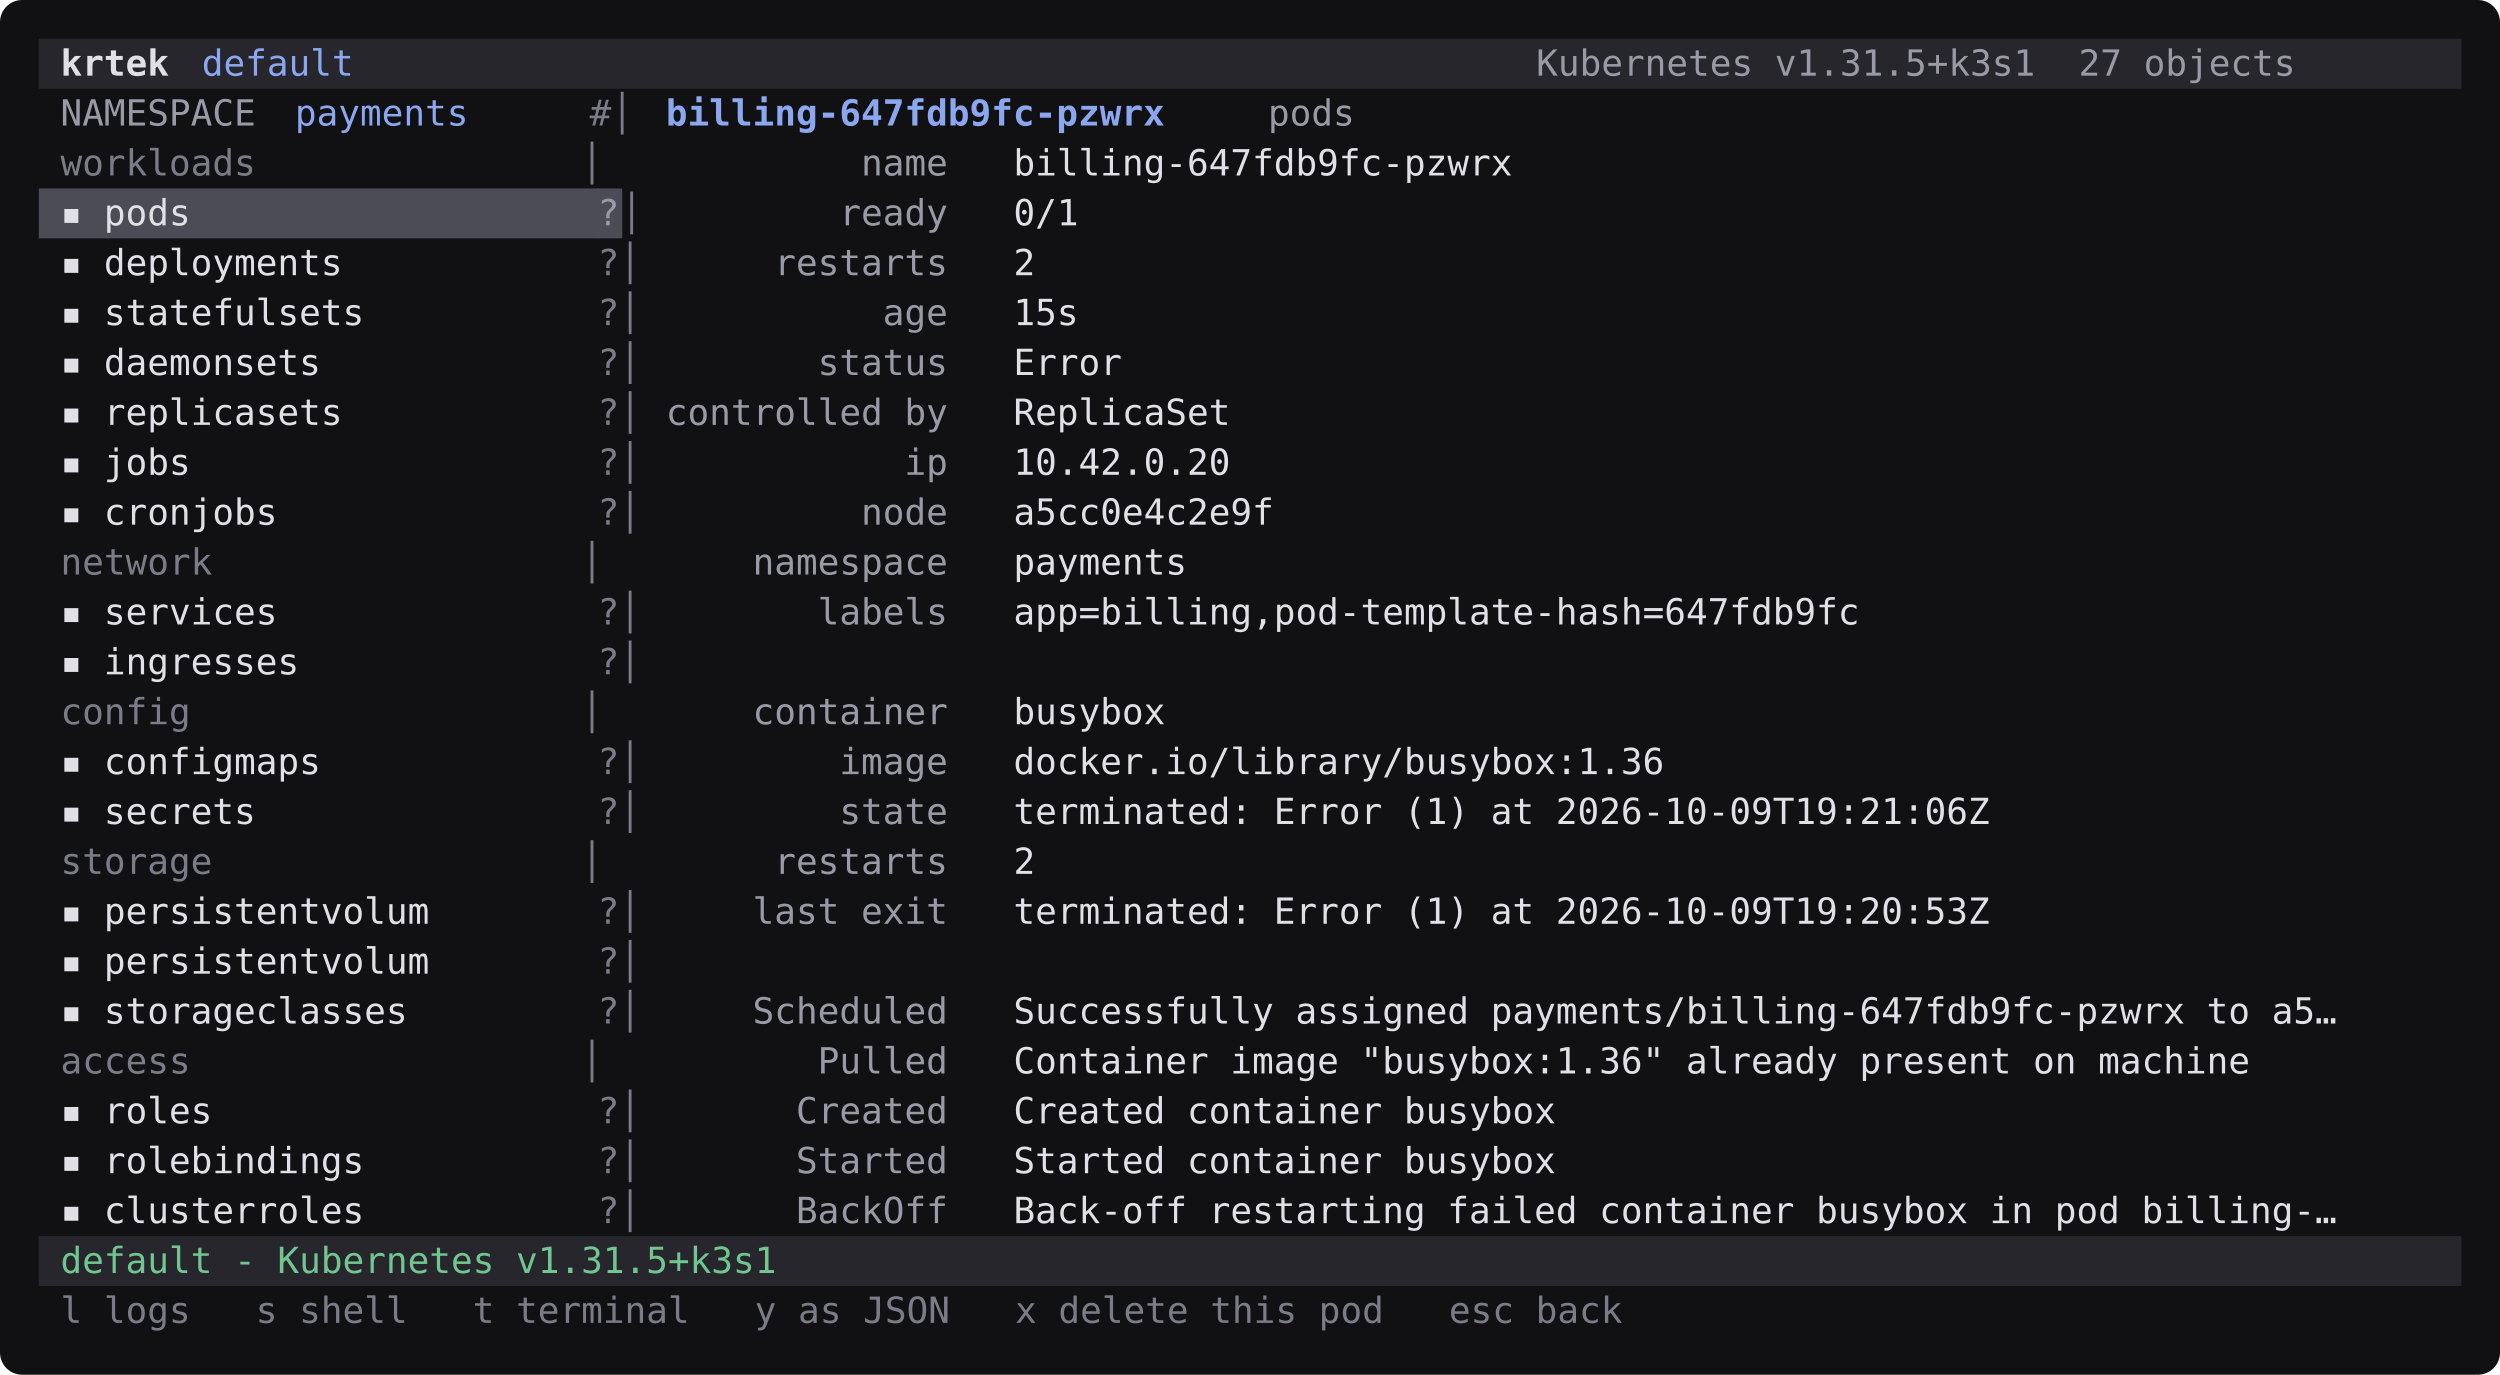
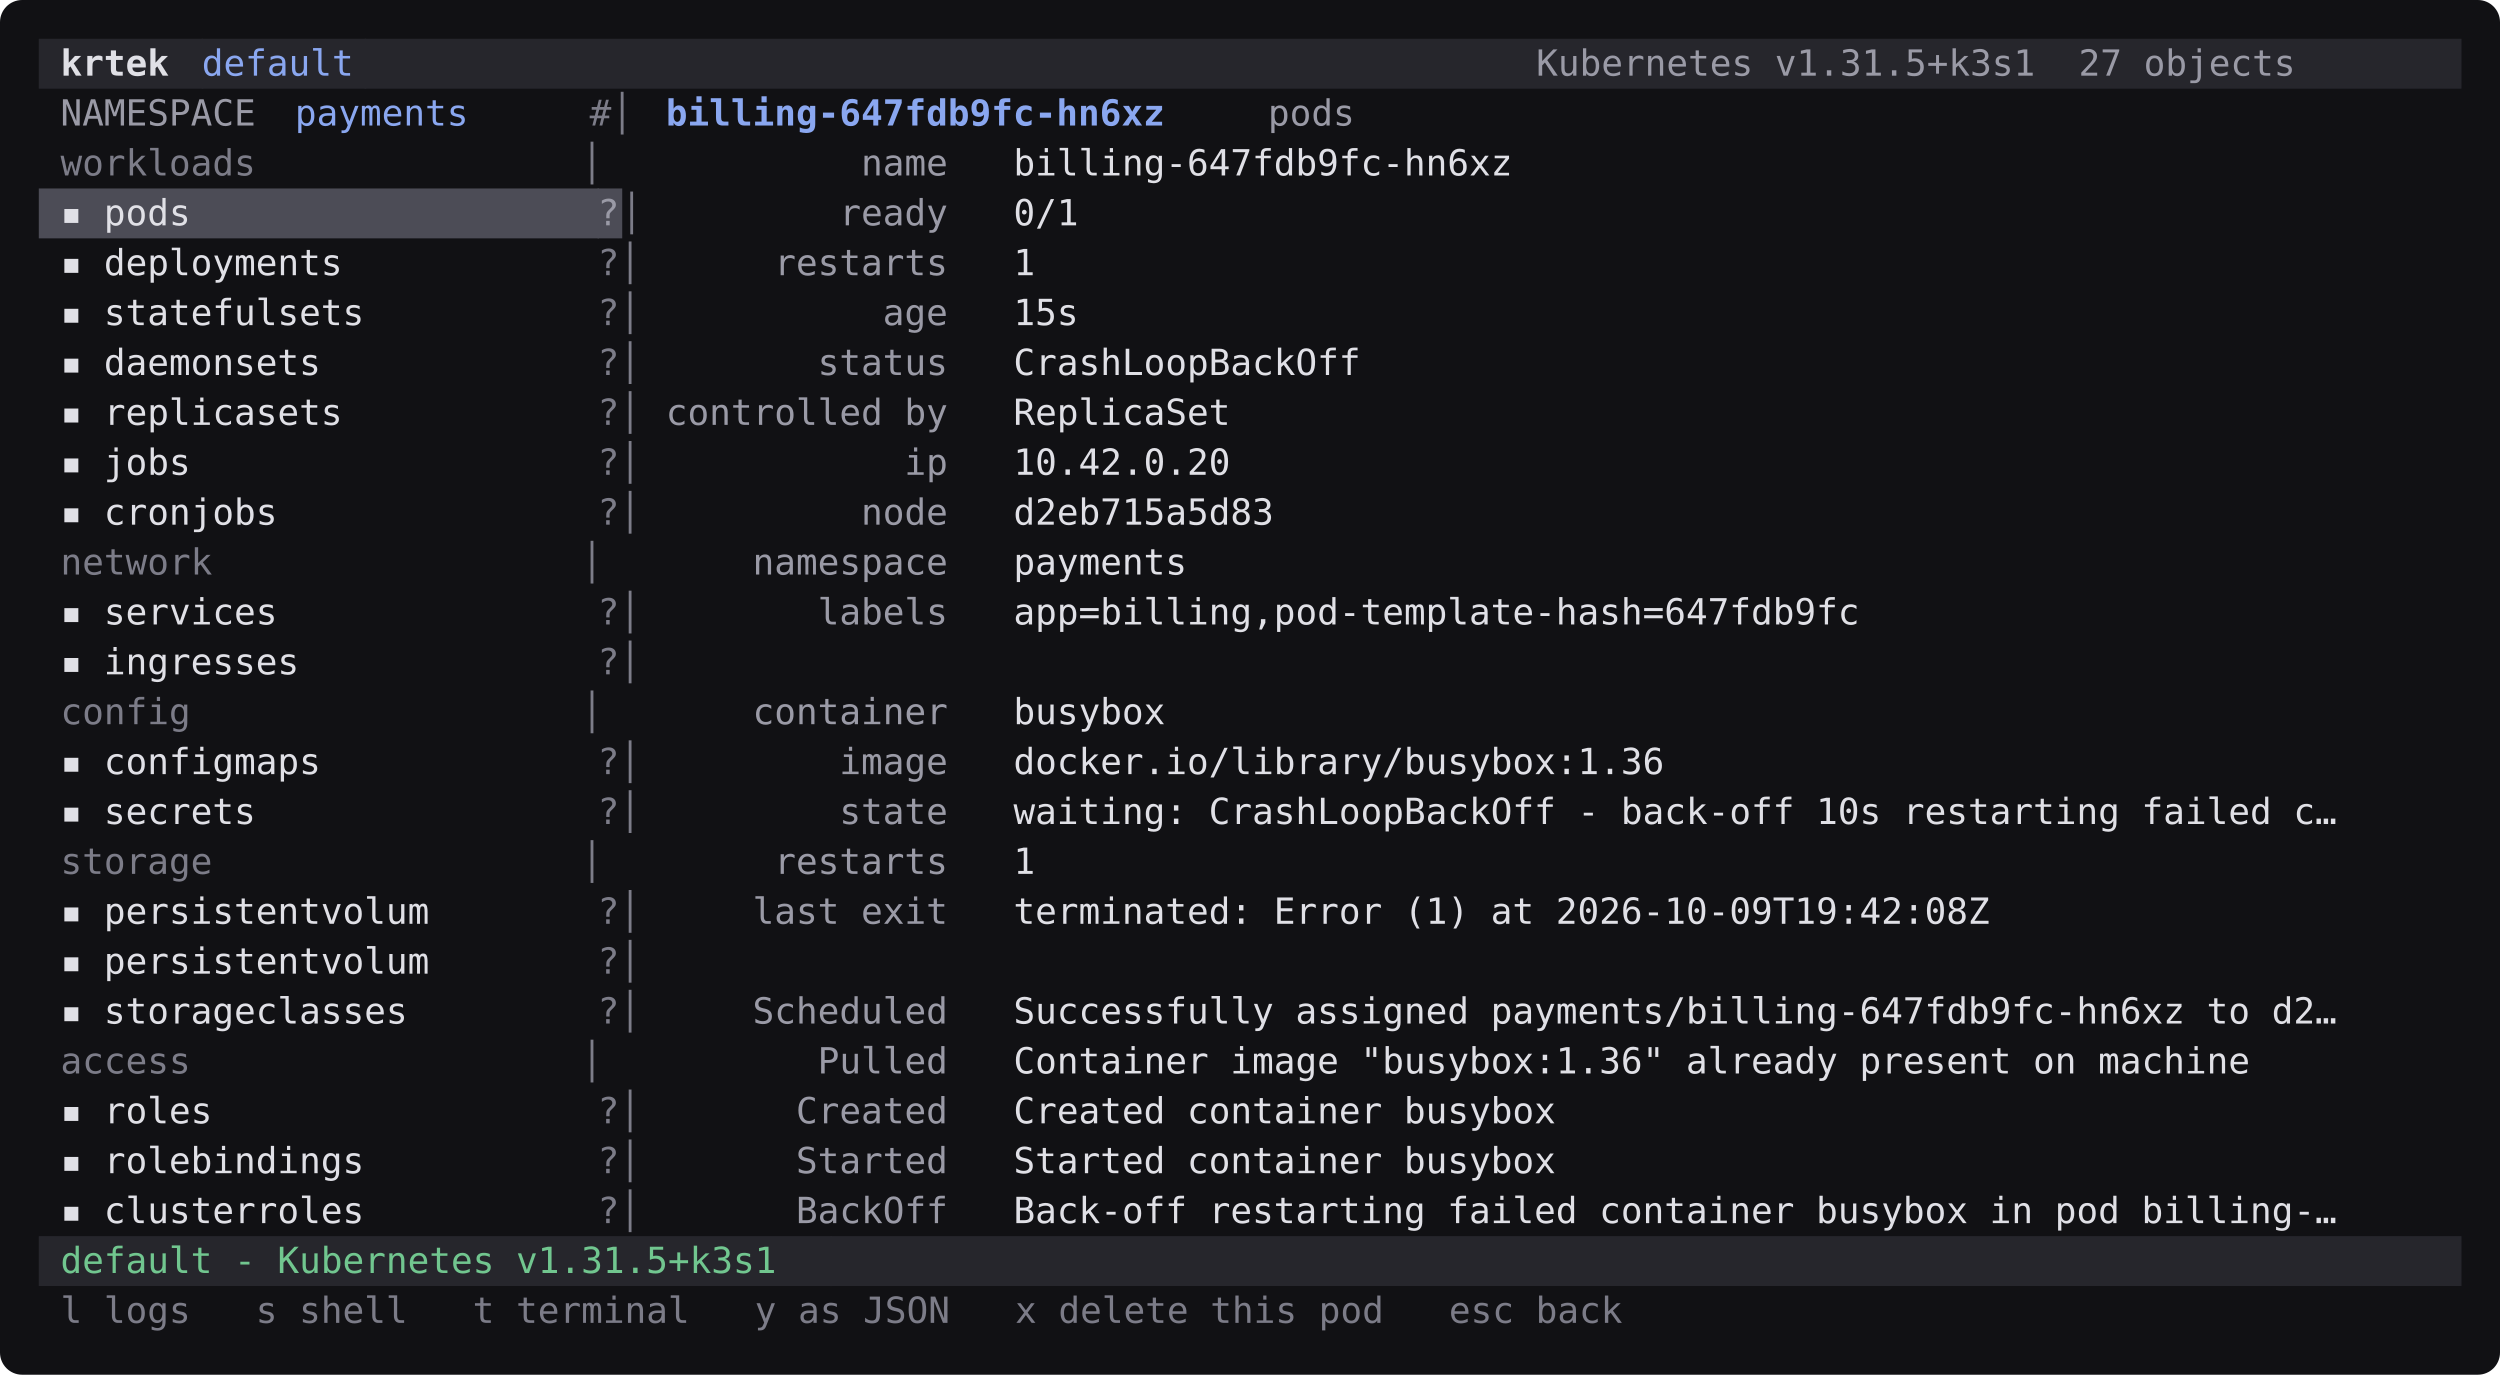
<svg xmlns="http://www.w3.org/2000/svg" width="902" height="496" viewBox="0 0 902 496" font-family="ui-monospace, SFMono-Regular, Menlo, Consolas, monospace" font-size="13.0">
  <rect width="100%" height="100%" rx="8" fill="#111114" />
  <rect x="14.0" y="14.0" width="59.3" height="18.0" fill="#26262c" />
  <rect x="72.8" y="14.0" width="59.3" height="18.0" fill="#26262c" />
  <rect x="131.6" y="14.0" width="756.5" height="18.0" fill="#26262c" />
  <rect x="14.0" y="68.0" width="202.1" height="18.0" fill="#4c4c56" />
  <rect x="215.6" y="68.0" width="8.9" height="18.0" fill="#4c4c56" />
  <rect x="14.0" y="446.0" width="286.1" height="18.0" fill="#26262c" />
  <rect x="299.6" y="446.0" width="588.5" height="18.0" fill="#26262c" />
  <text x="14.0" y="27.3" fill="#e0e0e6" font-weight="600" xml:space="preserve" textLength="58.8" lengthAdjust="spacing"> krtek </text>
  <text x="72.8" y="27.3" fill="#8aa7f0" xml:space="preserve" textLength="58.8" lengthAdjust="spacing">default</text>
  <text x="131.6" y="27.3" fill="#9a9aa6" xml:space="preserve" textLength="756.0" lengthAdjust="spacing">                                                      Kubernetes v1.31.5+k3s1  27 objects </text>
  <text x="14.0" y="45.3" fill="#9a9aa6" xml:space="preserve" textLength="92.4" lengthAdjust="spacing"> NAMESPACE </text>
  <text x="106.4" y="45.3" fill="#8aa7f0" xml:space="preserve" textLength="67.2" lengthAdjust="spacing">payments</text>
  <text x="173.6" y="45.3" fill="#7c7c88" xml:space="preserve" textLength="58.8" lengthAdjust="spacing">     #│</text>
-   <text x="232.4" y="45.3" fill="#8aa7f0" font-weight="600" xml:space="preserve" textLength="201.6" lengthAdjust="spacing"> billing-647fdb9fc-pzwrx</text>
+   <text x="232.4" y="45.3" fill="#8aa7f0" font-weight="600" xml:space="preserve" textLength="201.6" lengthAdjust="spacing"> billing-647fdb9fc-hn6xz</text>
  <text x="434.0" y="45.3" fill="#9a9aa6" xml:space="preserve" textLength="453.6" lengthAdjust="spacing">   pods                                               </text>
  <text x="14.0" y="63.3" fill="#7c7c88" xml:space="preserve" textLength="218.4" lengthAdjust="spacing"> workloads               │</text>
  <text x="232.4" y="63.3" fill="#9a9aa6" xml:space="preserve" textLength="117.6" lengthAdjust="spacing">          name</text>
-   <text x="350.0" y="63.3" fill="#e0e0e6" xml:space="preserve" textLength="210.0" lengthAdjust="spacing">  billing-647fdb9fc-pzwrx</text>
+   <text x="350.0" y="63.3" fill="#e0e0e6" xml:space="preserve" textLength="210.0" lengthAdjust="spacing">  billing-647fdb9fc-hn6xz</text>
  <text x="14.0" y="81.3" fill="#e0e0e6" xml:space="preserve" textLength="201.6" lengthAdjust="spacing"> ▪ pods                 </text>
  <text x="215.6" y="81.3" fill="#9a9aa6" xml:space="preserve" textLength="8.4" lengthAdjust="spacing">?</text>
  <text x="224.0" y="81.3" fill="#7c7c88" xml:space="preserve" textLength="8.4" lengthAdjust="spacing">│</text>
  <text x="232.4" y="81.3" fill="#9a9aa6" xml:space="preserve" textLength="117.6" lengthAdjust="spacing">         ready</text>
  <text x="350.0" y="81.3" fill="#e0e0e6" xml:space="preserve" textLength="537.6" lengthAdjust="spacing">  0/1                                                           </text>
  <text x="14.0" y="99.3" fill="#e0e0e6" xml:space="preserve" textLength="201.6" lengthAdjust="spacing"> ▪ deployments          </text>
  <text x="215.6" y="99.3" fill="#7c7c88" xml:space="preserve" textLength="16.8" lengthAdjust="spacing">?│</text>
  <text x="232.4" y="99.3" fill="#9a9aa6" xml:space="preserve" textLength="117.6" lengthAdjust="spacing">      restarts</text>
-   <text x="350.0" y="99.3" fill="#e0e0e6" xml:space="preserve" textLength="537.6" lengthAdjust="spacing">  2                                                             </text>
+   <text x="350.0" y="99.3" fill="#e0e0e6" xml:space="preserve" textLength="537.6" lengthAdjust="spacing">  1                                                             </text>
  <text x="14.0" y="117.3" fill="#e0e0e6" xml:space="preserve" textLength="201.6" lengthAdjust="spacing"> ▪ statefulsets         </text>
  <text x="215.6" y="117.3" fill="#7c7c88" xml:space="preserve" textLength="16.8" lengthAdjust="spacing">?│</text>
  <text x="232.4" y="117.3" fill="#9a9aa6" xml:space="preserve" textLength="117.6" lengthAdjust="spacing">           age</text>
  <text x="350.0" y="117.3" fill="#e0e0e6" xml:space="preserve" textLength="537.6" lengthAdjust="spacing">  15s                                                           </text>
  <text x="14.0" y="135.3" fill="#e0e0e6" xml:space="preserve" textLength="201.6" lengthAdjust="spacing"> ▪ daemonsets           </text>
  <text x="215.6" y="135.3" fill="#7c7c88" xml:space="preserve" textLength="16.8" lengthAdjust="spacing">?│</text>
  <text x="232.4" y="135.3" fill="#9a9aa6" xml:space="preserve" textLength="117.6" lengthAdjust="spacing">        status</text>
-   <text x="350.0" y="135.3" fill="#e0e0e6" xml:space="preserve" textLength="537.6" lengthAdjust="spacing">  Error                                                         </text>
+   <text x="350.0" y="135.3" fill="#e0e0e6" xml:space="preserve" textLength="537.6" lengthAdjust="spacing">  CrashLoopBackOff                                              </text>
  <text x="14.0" y="153.3" fill="#e0e0e6" xml:space="preserve" textLength="201.6" lengthAdjust="spacing"> ▪ replicasets          </text>
  <text x="215.6" y="153.3" fill="#7c7c88" xml:space="preserve" textLength="16.8" lengthAdjust="spacing">?│</text>
  <text x="232.4" y="153.3" fill="#9a9aa6" xml:space="preserve" textLength="117.6" lengthAdjust="spacing"> controlled by</text>
  <text x="350.0" y="153.3" fill="#e0e0e6" xml:space="preserve" textLength="537.6" lengthAdjust="spacing">  ReplicaSet                                                    </text>
  <text x="14.0" y="171.3" fill="#e0e0e6" xml:space="preserve" textLength="201.6" lengthAdjust="spacing"> ▪ jobs                 </text>
  <text x="215.6" y="171.3" fill="#7c7c88" xml:space="preserve" textLength="16.8" lengthAdjust="spacing">?│</text>
  <text x="232.4" y="171.3" fill="#9a9aa6" xml:space="preserve" textLength="117.6" lengthAdjust="spacing">            ip</text>
  <text x="350.0" y="171.3" fill="#e0e0e6" xml:space="preserve" textLength="537.6" lengthAdjust="spacing">  10.42.0.20                                                    </text>
  <text x="14.0" y="189.3" fill="#e0e0e6" xml:space="preserve" textLength="201.6" lengthAdjust="spacing"> ▪ cronjobs             </text>
  <text x="215.6" y="189.3" fill="#7c7c88" xml:space="preserve" textLength="16.8" lengthAdjust="spacing">?│</text>
  <text x="232.4" y="189.3" fill="#9a9aa6" xml:space="preserve" textLength="117.6" lengthAdjust="spacing">          node</text>
-   <text x="350.0" y="189.3" fill="#e0e0e6" xml:space="preserve" textLength="537.6" lengthAdjust="spacing">  a5cc0e4c2e9f                                                  </text>
+   <text x="350.0" y="189.3" fill="#e0e0e6" xml:space="preserve" textLength="537.6" lengthAdjust="spacing">  d2eb715a5d83                                                  </text>
  <text x="14.0" y="207.3" fill="#7c7c88" xml:space="preserve" textLength="218.4" lengthAdjust="spacing"> network                 │</text>
  <text x="232.4" y="207.3" fill="#9a9aa6" xml:space="preserve" textLength="117.6" lengthAdjust="spacing">     namespace</text>
  <text x="350.0" y="207.3" fill="#e0e0e6" xml:space="preserve" textLength="537.6" lengthAdjust="spacing">  payments                                                      </text>
  <text x="14.0" y="225.3" fill="#e0e0e6" xml:space="preserve" textLength="201.6" lengthAdjust="spacing"> ▪ services             </text>
  <text x="215.6" y="225.3" fill="#7c7c88" xml:space="preserve" textLength="16.8" lengthAdjust="spacing">?│</text>
  <text x="232.4" y="225.3" fill="#9a9aa6" xml:space="preserve" textLength="117.6" lengthAdjust="spacing">        labels</text>
  <text x="350.0" y="225.3" fill="#e0e0e6" xml:space="preserve" textLength="537.6" lengthAdjust="spacing">  app=billing,pod-template-hash=647fdb9fc                       </text>
  <text x="14.0" y="243.3" fill="#e0e0e6" xml:space="preserve" textLength="201.6" lengthAdjust="spacing"> ▪ ingresses            </text>
  <text x="215.6" y="243.3" fill="#7c7c88" xml:space="preserve" textLength="16.8" lengthAdjust="spacing">?│</text>
  <text x="14.0" y="261.3" fill="#7c7c88" xml:space="preserve" textLength="218.4" lengthAdjust="spacing"> config                  │</text>
  <text x="232.4" y="261.3" fill="#9a9aa6" xml:space="preserve" textLength="117.6" lengthAdjust="spacing">     container</text>
  <text x="350.0" y="261.3" fill="#e0e0e6" xml:space="preserve" textLength="537.6" lengthAdjust="spacing">  busybox                                                       </text>
  <text x="14.0" y="279.3" fill="#e0e0e6" xml:space="preserve" textLength="201.6" lengthAdjust="spacing"> ▪ configmaps           </text>
  <text x="215.6" y="279.3" fill="#7c7c88" xml:space="preserve" textLength="16.8" lengthAdjust="spacing">?│</text>
  <text x="232.4" y="279.3" fill="#9a9aa6" xml:space="preserve" textLength="117.6" lengthAdjust="spacing">         image</text>
  <text x="350.0" y="279.3" fill="#e0e0e6" xml:space="preserve" textLength="537.6" lengthAdjust="spacing">  docker.io/library/busybox:1.36                                </text>
  <text x="14.0" y="297.3" fill="#e0e0e6" xml:space="preserve" textLength="201.6" lengthAdjust="spacing"> ▪ secrets              </text>
  <text x="215.6" y="297.3" fill="#7c7c88" xml:space="preserve" textLength="16.8" lengthAdjust="spacing">?│</text>
  <text x="232.4" y="297.3" fill="#9a9aa6" xml:space="preserve" textLength="117.6" lengthAdjust="spacing">         state</text>
-   <text x="350.0" y="297.3" fill="#e0e0e6" xml:space="preserve" textLength="537.6" lengthAdjust="spacing">  terminated: Error (1) at 2026-10-09T19:21:06Z                 </text>
+   <text x="350.0" y="297.3" fill="#e0e0e6" xml:space="preserve" textLength="537.6" lengthAdjust="spacing">  waiting: CrashLoopBackOff - back-off 10s restarting failed c… </text>
  <text x="14.0" y="315.3" fill="#7c7c88" xml:space="preserve" textLength="218.4" lengthAdjust="spacing"> storage                 │</text>
  <text x="232.4" y="315.3" fill="#9a9aa6" xml:space="preserve" textLength="117.6" lengthAdjust="spacing">      restarts</text>
-   <text x="350.0" y="315.3" fill="#e0e0e6" xml:space="preserve" textLength="537.6" lengthAdjust="spacing">  2                                                             </text>
+   <text x="350.0" y="315.3" fill="#e0e0e6" xml:space="preserve" textLength="537.6" lengthAdjust="spacing">  1                                                             </text>
  <text x="14.0" y="333.3" fill="#e0e0e6" xml:space="preserve" textLength="201.6" lengthAdjust="spacing"> ▪ persistentvolum      </text>
  <text x="215.6" y="333.3" fill="#7c7c88" xml:space="preserve" textLength="16.8" lengthAdjust="spacing">?│</text>
  <text x="232.4" y="333.3" fill="#9a9aa6" xml:space="preserve" textLength="117.6" lengthAdjust="spacing">     last exit</text>
-   <text x="350.0" y="333.3" fill="#e0e0e6" xml:space="preserve" textLength="537.6" lengthAdjust="spacing">  terminated: Error (1) at 2026-10-09T19:20:53Z                 </text>
+   <text x="350.0" y="333.3" fill="#e0e0e6" xml:space="preserve" textLength="537.6" lengthAdjust="spacing">  terminated: Error (1) at 2026-10-09T19:42:08Z                 </text>
  <text x="14.0" y="351.3" fill="#e0e0e6" xml:space="preserve" textLength="201.6" lengthAdjust="spacing"> ▪ persistentvolum      </text>
  <text x="215.6" y="351.3" fill="#7c7c88" xml:space="preserve" textLength="16.8" lengthAdjust="spacing">?│</text>
  <text x="14.0" y="369.3" fill="#e0e0e6" xml:space="preserve" textLength="201.6" lengthAdjust="spacing"> ▪ storageclasses       </text>
  <text x="215.6" y="369.3" fill="#7c7c88" xml:space="preserve" textLength="16.8" lengthAdjust="spacing">?│</text>
  <text x="232.4" y="369.3" fill="#9a9aa6" xml:space="preserve" textLength="117.6" lengthAdjust="spacing">     Scheduled</text>
-   <text x="350.0" y="369.3" fill="#e0e0e6" xml:space="preserve" textLength="537.6" lengthAdjust="spacing">  Successfully assigned payments/billing-647fdb9fc-pzwrx to a5… </text>
+   <text x="350.0" y="369.3" fill="#e0e0e6" xml:space="preserve" textLength="537.6" lengthAdjust="spacing">  Successfully assigned payments/billing-647fdb9fc-hn6xz to d2… </text>
  <text x="14.0" y="387.3" fill="#7c7c88" xml:space="preserve" textLength="218.4" lengthAdjust="spacing"> access                  │</text>
  <text x="232.4" y="387.3" fill="#9a9aa6" xml:space="preserve" textLength="117.6" lengthAdjust="spacing">        Pulled</text>
  <text x="350.0" y="387.3" fill="#e0e0e6" xml:space="preserve" textLength="537.6" lengthAdjust="spacing">  Container image "busybox:1.36" already present on machine     </text>
  <text x="14.0" y="405.3" fill="#e0e0e6" xml:space="preserve" textLength="201.6" lengthAdjust="spacing"> ▪ roles                </text>
  <text x="215.6" y="405.3" fill="#7c7c88" xml:space="preserve" textLength="16.8" lengthAdjust="spacing">?│</text>
  <text x="232.4" y="405.3" fill="#9a9aa6" xml:space="preserve" textLength="117.6" lengthAdjust="spacing">       Created</text>
  <text x="350.0" y="405.3" fill="#e0e0e6" xml:space="preserve" textLength="537.6" lengthAdjust="spacing">  Created container busybox                                     </text>
  <text x="14.0" y="423.3" fill="#e0e0e6" xml:space="preserve" textLength="201.6" lengthAdjust="spacing"> ▪ rolebindings         </text>
  <text x="215.6" y="423.3" fill="#7c7c88" xml:space="preserve" textLength="16.8" lengthAdjust="spacing">?│</text>
  <text x="232.4" y="423.3" fill="#9a9aa6" xml:space="preserve" textLength="117.6" lengthAdjust="spacing">       Started</text>
  <text x="350.0" y="423.3" fill="#e0e0e6" xml:space="preserve" textLength="537.6" lengthAdjust="spacing">  Started container busybox                                     </text>
  <text x="14.0" y="441.3" fill="#e0e0e6" xml:space="preserve" textLength="201.6" lengthAdjust="spacing"> ▪ clusterroles         </text>
  <text x="215.6" y="441.3" fill="#7c7c88" xml:space="preserve" textLength="16.8" lengthAdjust="spacing">?│</text>
  <text x="232.4" y="441.3" fill="#9a9aa6" xml:space="preserve" textLength="117.6" lengthAdjust="spacing">       BackOff</text>
  <text x="350.0" y="441.3" fill="#e0e0e6" xml:space="preserve" textLength="537.6" lengthAdjust="spacing">  Back-off restarting failed container busybox in pod billing-… </text>
  <text x="14.0" y="459.3" fill="#71c68f" xml:space="preserve" textLength="285.6" lengthAdjust="spacing"> default - Kubernetes v1.31.5+k3s1</text>
  <text x="14.0" y="477.3" fill="#7c7c88" xml:space="preserve" textLength="873.6" lengthAdjust="spacing"> l logs   s shell   t terminal   y as JSON   x delete this pod   esc back                               </text>
</svg>
